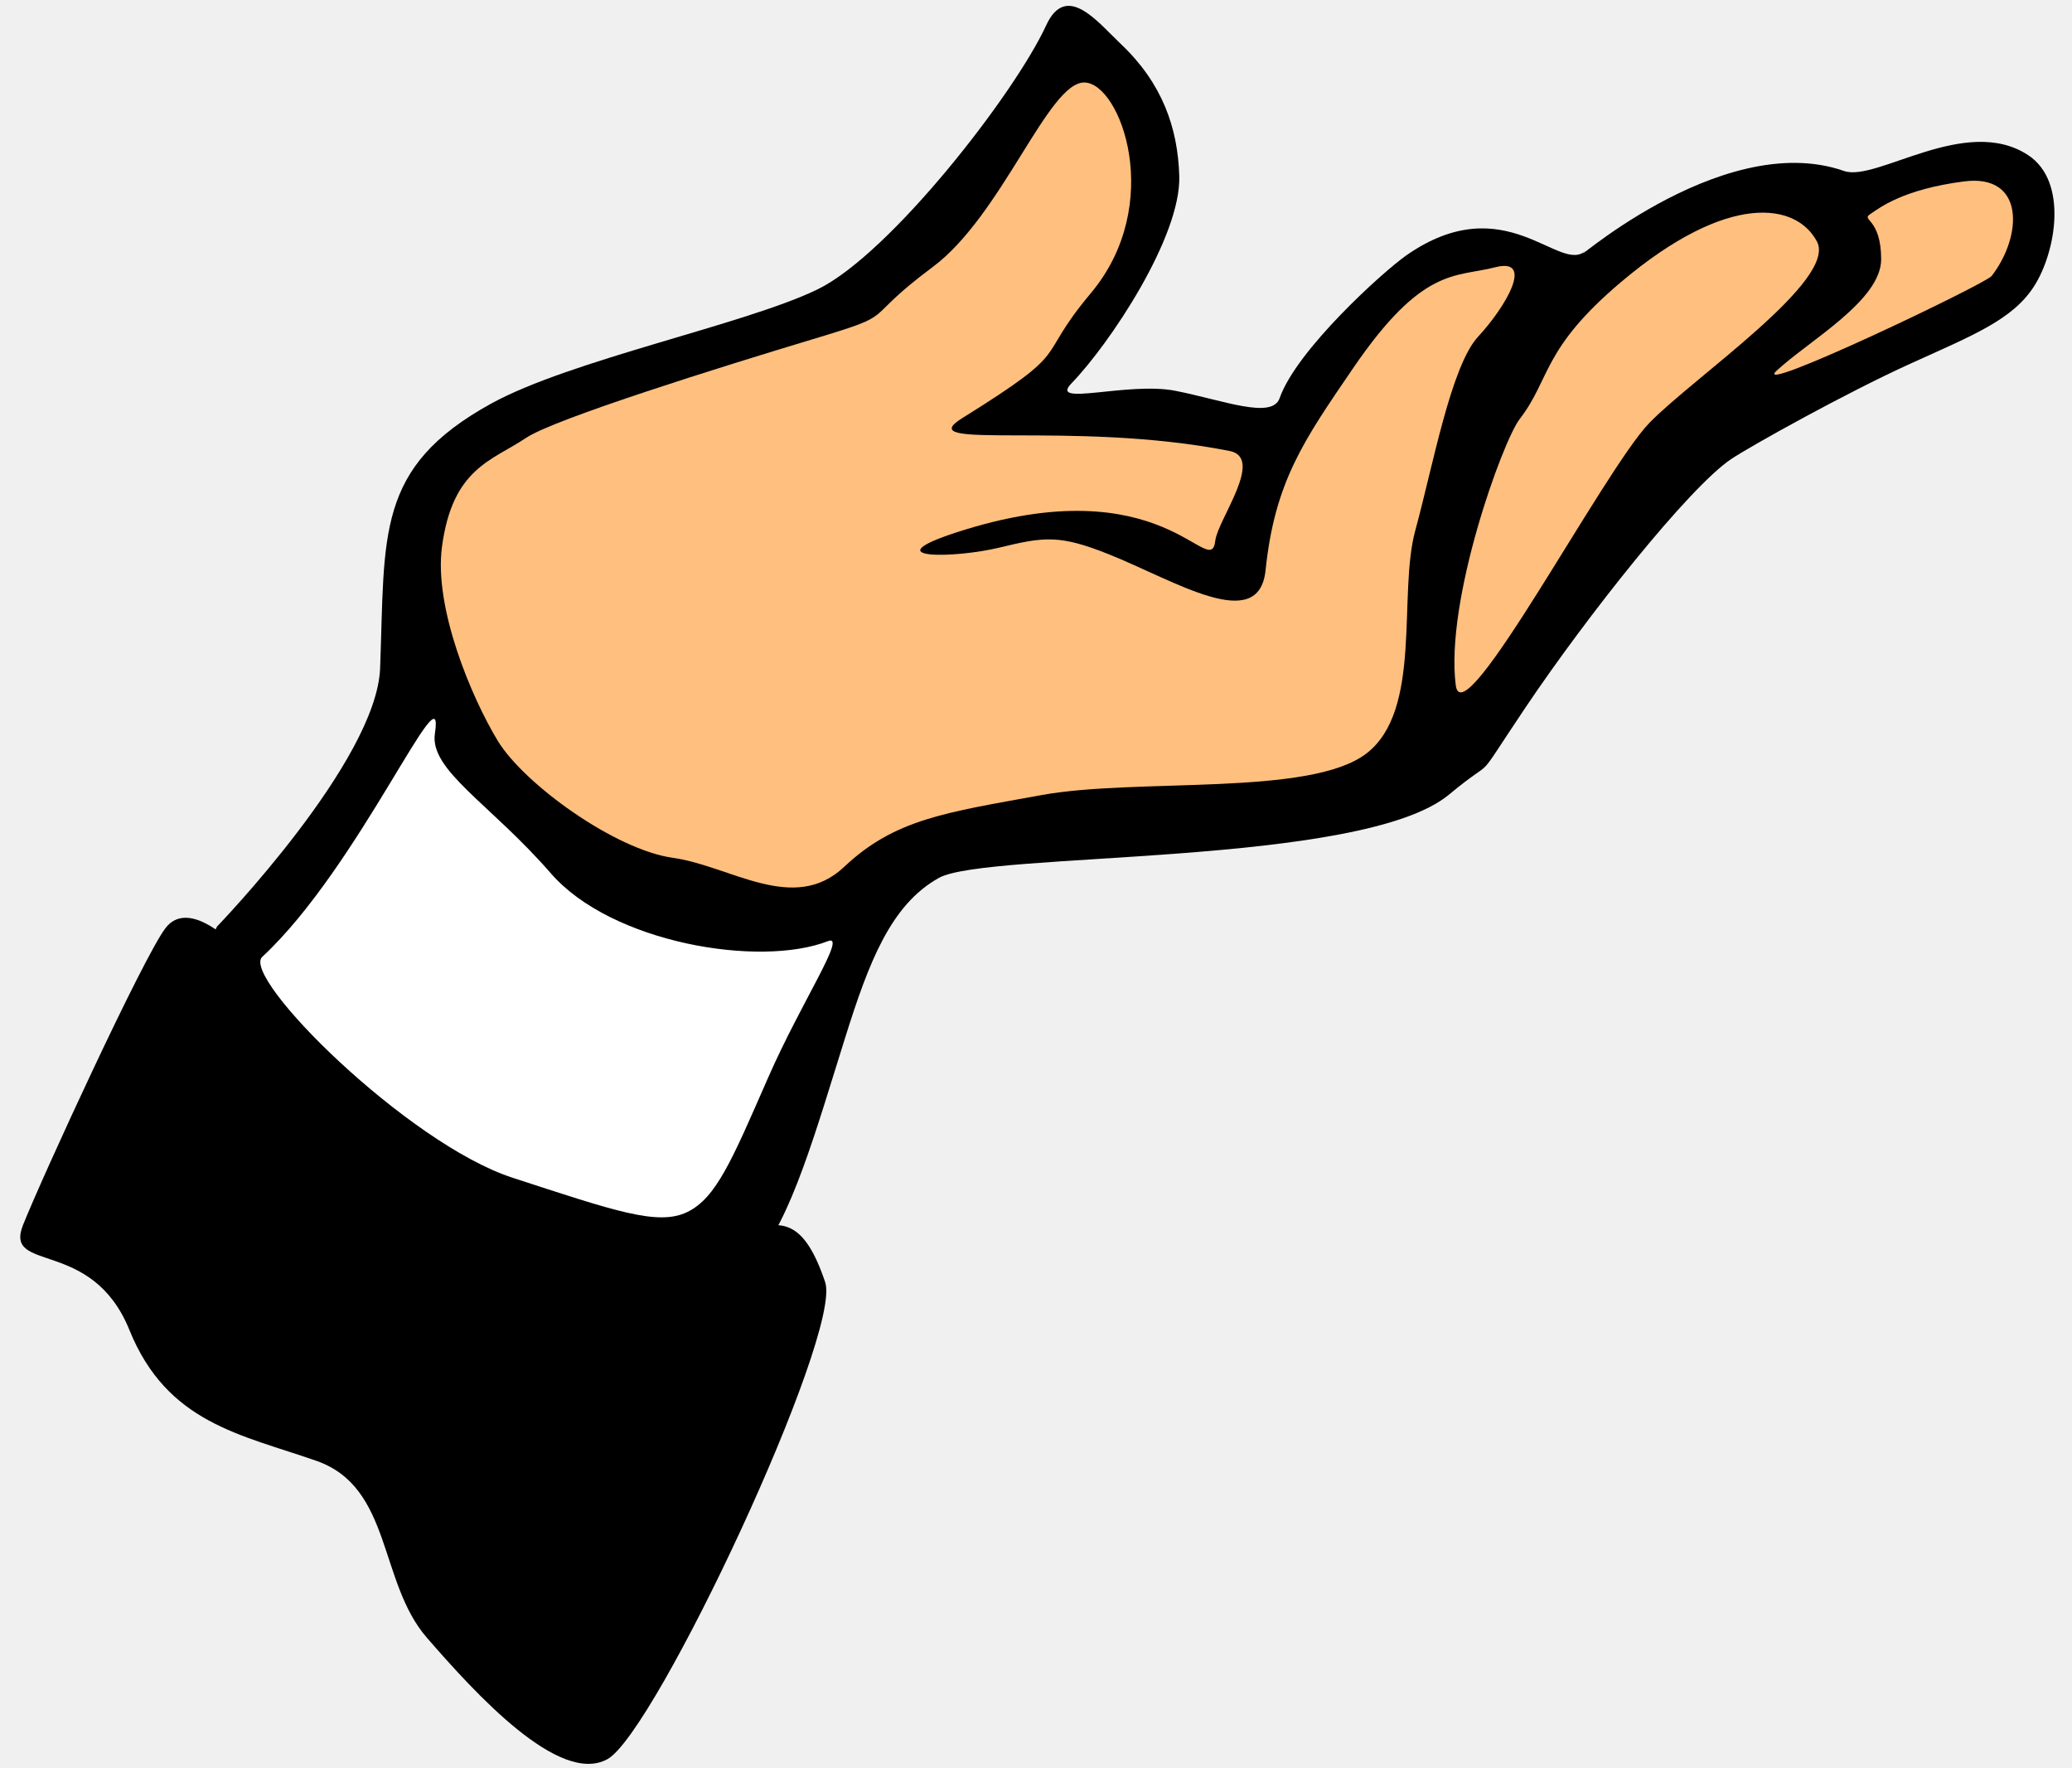
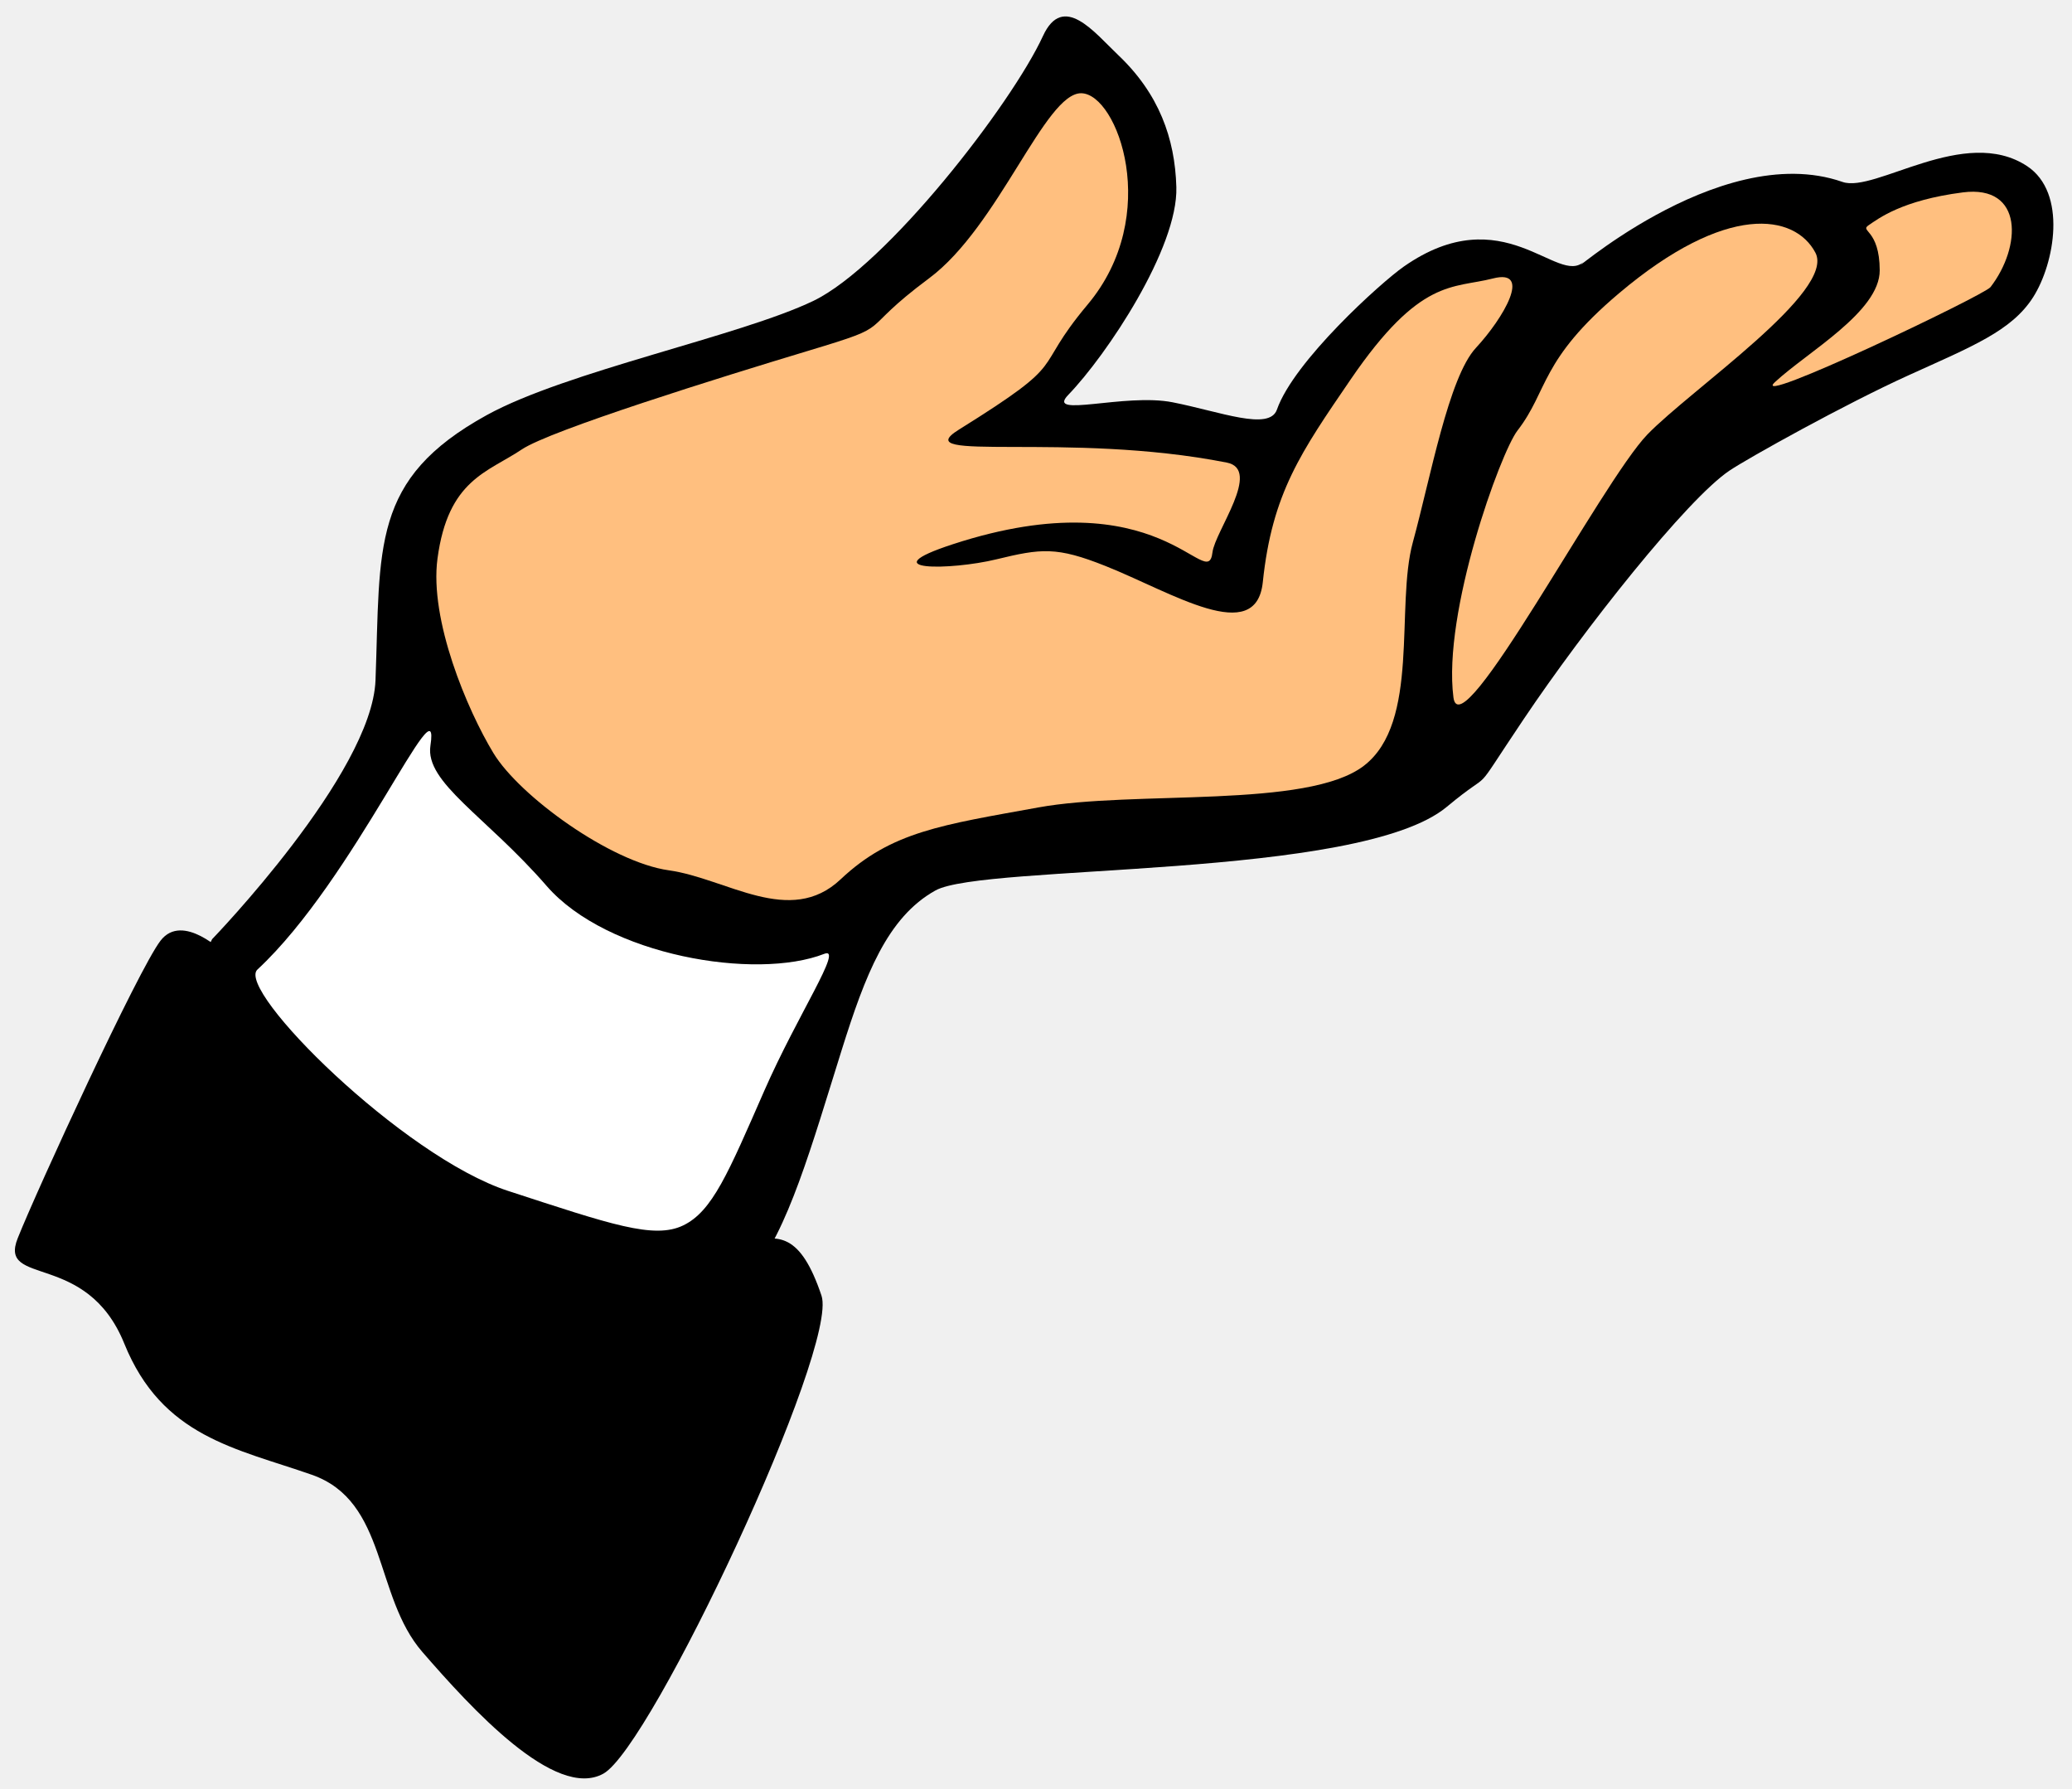
- <svg width="68" height="58">
-   <g style="fill: #000000">
-     <path d="M7.124 30.403C7.124 30.403 12.359 24.99 12.475 21.927C12.64 17.549 12.309 15.342 16.116 13.246C18.724 11.81 24.422 10.658 26.815 9.504C29.208 8.351 33.304 3.07 34.332 0.835C34.995 -0.605 36.022 0.72 36.793 1.452C38.131 2.72 38.656 4.177 38.702 5.78C38.76 7.773 36.423 11.279 35.16 12.585C34.412 13.358 37.014 12.517 38.578 12.825C40.142 13.133 41.748 13.774 41.996 13.065C42.55 11.479 45.408 8.901 46.149 8.383C49.414 6.102 51.194 9.031 52.046 8.221C51.149 9.073 56.405 4.173 60.519 5.611C61.583 5.983 64.515 3.745 66.561 5.091C67.885 5.963 67.466 8.278 66.761 9.385C66.056 10.491 64.766 10.995 62.685 11.939C60.604 12.883 57.442 14.643 56.818 15.062C55.423 15.998 52.062 20.244 50.07 23.209C48.223 25.96 49.241 24.67 47.558 26.072C44.69 28.458 32.393 27.929 30.812 28.809C29.231 29.689 28.511 31.588 27.744 34.029C26.774 37.117 25.97 40.015 24.786 41.352C22.96 43.415 18.684 42.557 16.095 40.856C13.506 39.155 7.52 37.382 6.846 34.758C6.171 32.134 7.124 30.403 7.124 30.403z" />
-   </g>
-   <g style="fill: #ffffff">
-     <path d="M14.273 24.068C14.625 21.754 11.786 28.451 8.607 31.399C7.888 32.065 13.37 37.523 16.818 38.647C20.176 39.741 21.595 40.237 22.552 39.775C23.509 39.314 24.026 38.062 25.206 35.37C26.303 32.866 27.817 30.632 27.172 30.884C24.931 31.759 20.066 30.947 18.08 28.661C16.093 26.375 14.089 25.277 14.273 24.068z" />
-   </g>
-   <g style="fill: #ffbf7f">
-     <path d="M17.265 14.369C16.141 15.124 14.851 15.356 14.505 17.941C14.235 19.953 15.478 22.897 16.337 24.312C17.196 25.726 20.182 27.884 22.079 28.149C23.976 28.414 26.044 30.012 27.706 28.445C29.368 26.877 31.035 26.663 34.18 26.091C37.325 25.519 42.994 26.148 44.845 24.725C46.695 23.303 45.871 19.513 46.448 17.406C47.025 15.3 47.619 12.006 48.512 11.045C49.405 10.083 50.38 8.434 49.068 8.771C47.756 9.109 46.692 8.737 44.41 12.078C42.791 14.449 41.838 15.795 41.534 18.713C41.314 20.827 38.57 19.059 36.385 18.187C34.779 17.546 34.279 17.61 32.801 17.969C31.322 18.327 28.648 18.365 31.382 17.473C38.21 15.243 39.722 19.115 39.885 17.739C39.966 17.051 41.509 15.026 40.355 14.799C35.143 13.773 29.815 14.82 31.579 13.721C35.344 11.376 33.887 11.901 35.797 9.624C38.245 6.706 36.776 2.724 35.588 2.707C34.4 2.69 32.893 7.063 30.606 8.765C28.131 10.606 29.61 10.247 26.674 11.131C23.739 12.015 18.201 13.741 17.265 14.369z" />
-   </g>
-   <g style="fill: #ffbf7f">
-     <path d="M23.119 13.789M47.776 22.487C48.003 24.258 52.631 15.429 54.126 13.882C55.571 12.389 60.301 9.196 59.63 7.927C58.96 6.658 56.726 6.275 53.195 9.259C50.597 11.455 50.892 12.433 49.875 13.749C49.314 14.475 47.42 19.709 47.776 22.487z" />
-   </g>
-   <g style="fill: #ffbf7f">
-     <path d="M58.31 12.161C57.362 13.039 65.157 9.323 65.364 9.055C66.381 7.74 66.458 5.697 64.459 5.953C62.459 6.21 61.69 6.816 61.378 7.026C61.066 7.235 61.733 7.149 61.737 8.504C61.741 9.858 59.369 11.178 58.31 12.161z" />
-   </g>
-   <g style="fill: #000000">
-     <path d="M7.522 30.861C7.522 30.861 6.163 29.51 5.436 30.45C4.71 31.39 1.398 38.589 0.757 40.195C0.115 41.802 3.008 40.585 4.247 43.644C5.486 46.704 7.904 47.071 10.386 47.939C12.869 48.807 12.42 51.913 14.009 53.742C15.598 55.571 18.358 58.605 19.939 57.725C21.52 56.845 27.65 43.767 27.081 42.075C25.714 38.015 24.184 41.938 19.68 41.159C15.177 40.381 13.716 39.552 11.793 37.766C9.871 35.979 7.522 30.861 7.522 30.861z" />
+ <svg width="95" height="82">
+   <defs>
+  </defs>
+   <g>
+     <g style="fill: #000000">
+       <path d="M9.726 43.049C9.726 43.049 17.055 35.471 17.217 31.182C17.448 25.053 16.985 21.963 22.315 19.029C25.965 17.018 33.943 15.405 37.294 13.791C40.644 12.176 46.378 4.782 47.818 1.653C48.745 -0.362 50.183 1.493 51.262 2.517C53.135 4.292 53.871 6.332 53.935 8.577C54.017 11.367 50.744 16.275 48.976 18.104C47.929 19.186 51.572 18.008 53.762 18.44C55.951 18.87 58.2 19.768 58.547 18.774C59.323 16.554 63.323 12.946 64.361 12.221C68.932 9.026 71.424 13.127 72.617 11.993C71.361 13.187 78.72 6.326 84.479 8.34C85.968 8.86 90.073 5.727 92.937 7.612C94.791 8.832 94.205 12.074 93.218 13.623C92.231 15.172 90.424 15.877 87.511 17.2C84.598 18.521 80.171 20.985 79.297 21.571C77.344 22.882 72.638 28.826 69.851 32.977C67.264 36.828 68.69 35.023 66.333 36.985C62.319 40.326 45.103 39.585 42.889 40.817C40.676 42.049 39.667 44.707 38.593 48.125C37.236 52.448 36.11 56.505 34.453 58.377C31.896 61.266 25.91 60.065 22.286 57.684C18.661 55.302 10.281 52.818 9.336 49.146C8.392 45.472 9.726 43.049 9.726 43.049z" />
+     </g>
+     <g style="fill: #ffffff">
+       <path d="M19.735 34.179C20.227 30.94 16.253 40.316 11.802 44.443C10.796 45.375 18.47 53.017 23.297 54.589C27.999 56.122 29.985 56.816 31.325 56.17C32.665 55.524 33.389 53.771 35.04 50.003C36.577 46.497 38.696 43.37 37.793 43.722C34.656 44.947 27.845 43.81 25.064 40.611C22.283 37.409 19.477 35.872 19.735 34.179z" />
+     </g>
+     <g style="fill: #ffbf7f">
+       <path d="M23.924 20.601C22.349 21.657 20.544 21.982 20.059 25.601C19.682 28.418 21.422 32.54 22.624 34.521C23.826 36.501 28.007 39.522 30.663 39.893C33.319 40.264 36.214 42.502 38.541 40.307C40.868 38.112 43.201 37.812 47.604 37.012C52.007 36.211 59.944 37.091 62.535 35.1C65.125 33.108 63.971 27.802 64.779 24.853C65.587 21.904 66.419 17.293 67.669 15.947C68.919 14.601 70.284 12.292 68.447 12.765C66.611 13.237 65.122 12.716 61.926 17.394C59.66 20.712 58.325 22.597 57.899 26.683C57.592 29.642 53.75 27.166 50.691 25.946C48.442 25.049 47.743 25.138 45.673 25.641C43.603 26.143 39.86 26.196 43.688 24.946C53.246 21.825 55.363 27.244 55.591 25.319C55.705 24.356 57.865 21.522 56.249 21.204C48.952 19.767 41.494 21.233 43.963 19.694C49.233 16.411 47.194 17.147 49.868 13.959C53.295 9.873 51.238 4.298 49.576 4.274C47.913 4.25 45.802 10.372 42.6 12.755C39.136 15.332 41.206 14.831 37.096 16.068C32.986 17.306 25.234 19.722 23.924 20.601z" />
+       <path d="M32.119 19.789M66.639 31.966C66.957 34.446 73.435 22.084 75.529 19.919C77.551 17.829 84.173 13.358 83.235 11.582C82.295 9.805 79.168 9.27 74.226 13.447C70.588 16.522 71.001 17.892 69.577 19.734C68.793 20.749 66.141 28.078 66.639 31.966z" />
+       <path d="M81.386 17.51C80.06 18.739 90.972 13.537 91.262 13.162C92.686 11.32 92.794 8.46 89.994 8.819C87.195 9.178 86.118 10.027 85.681 10.32C85.245 10.613 86.178 10.494 86.184 12.39C86.19 14.286 82.869 16.134 81.386 17.51z" />
+     </g>
+     <g style="fill: #000000">
+       <path d="M10.282 43.689C10.282 43.689 8.38 41.799 7.363 43.115C6.346 44.43 1.708 54.509 0.812 56.758C-0.086 59.007 3.964 57.303 5.698 61.586C7.432 65.87 10.817 66.384 14.293 67.599C17.769 68.813 17.14 73.162 19.365 75.723C21.59 78.284 25.453 82.531 27.667 81.299C29.88 80.067 38.463 61.758 37.665 59.389C35.751 53.706 33.609 59.197 27.305 58.107C21 57.018 18.955 55.857 16.263 53.356C13.571 50.856 10.282 43.689 10.282 43.689z" />
+     </g>
  </g>
</svg>
